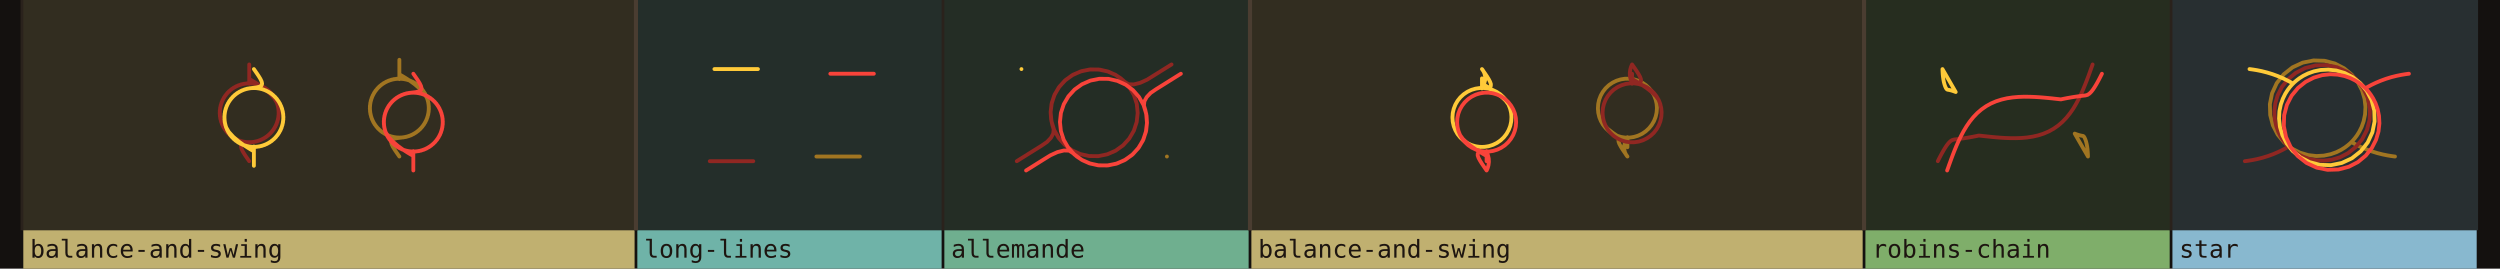
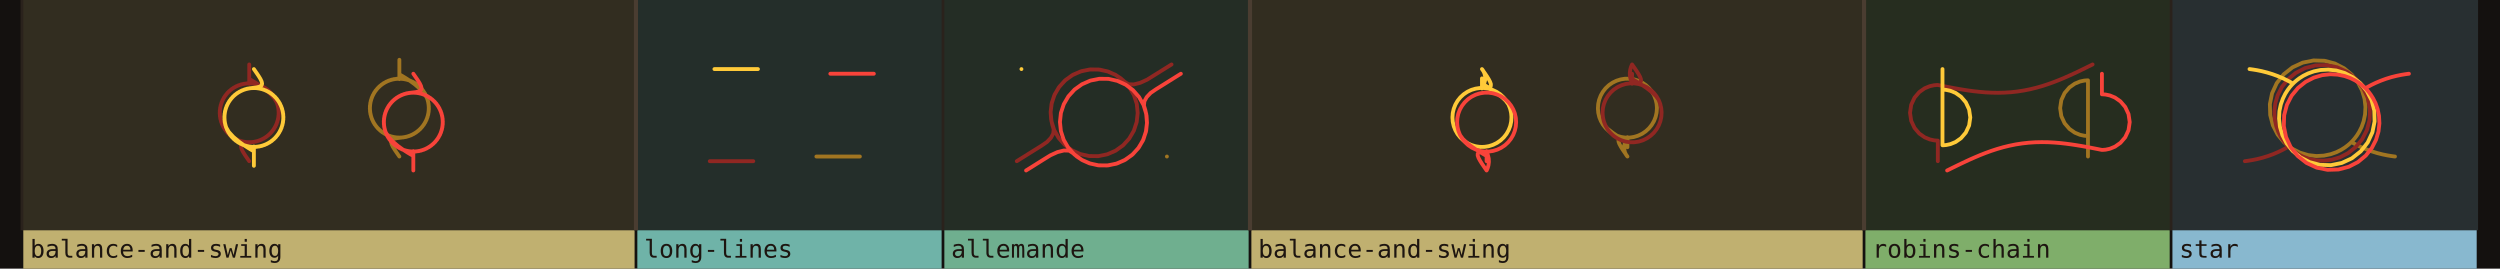
<svg xmlns="http://www.w3.org/2000/svg" viewBox="0 0 912 98" width="912" height="98" role="img">
  <rect width="912" height="98" fill="#14110f" />
  <svg x="8" y="0" width="224" height="84" viewBox="0 0 224 84">
    <rect width="224" height="84" fill="#c0b070" fill-opacity="0.18" />
    <path d="M137.69 21.81L137.69 22.12L137.69 22.92L137.69 24.01L137.69 25.22L137.69 26.33L137.69 27.19L137.69 27.91L137.69 28.48L137.69 28.81L137.69 28.87L137.69 28.87L137.69 28.87L137.69 28.87L137.69 28.84L137.69 28.52L137.69 27.95L137.69 27.25L137.69 26.48L137.69 25.8L137.69 25.33L137.69 25.2L137.69 25.2L137.69 25.2L137.69 25.2L137.69 25.2L137.69 25.2L137.69 25.2L137.69 25.2L137.69 25.5L137.69 26.15L137.69 26.81L137.69 27.1L137.95 27.26L138.7 27.69L139.88 28.4L141.42 29.4L143.24 30.72L145.14 32.34L146.82 34.16L147.86 35.93L148.3 37.66L148.45 39.64L148.23 41.65L147.63 43.58L146.69 45.36L145.43 46.94L143.89 48.25L142.14 49.26L140.23 49.92L138.23 50.21L136.21 50.12L134.25 49.66L132.4 48.84L130.74 47.68L129.33 46.24L128.2 44.56L127.42 42.7L126.99 40.73L126.94 38.71L127.27 36.71L127.97 34.82L129 33.08L130.35 31.57L131.95 30.34L133.75 29.43L135.69 28.87L137.71 28.69L139.72 28.88L141.66 29.44L143.46 30.36L145.05 31.6L146.39 33.12L147.42 34.85L148.11 36.75L148.43 38.75L148.37 40.77L147.94 42.74L147.15 44.6L146.02 46.27L144.6 47.71L142.93 48.86L141.09 49.67L139.12 50.13L137.1 50.21L135.1 49.91L133.19 49.24L131.44 48.23L129.91 46.91L128.66 45.33L127.72 43.54L127.13 41.6L126.92 39.6L127.08 37.58L127.62 35.63L128.51 33.82L129.72 32.21L131.22 30.85L132.94 29.79L134.83 29.07L136.82 28.72L138.84 28.75L140.82 29.15L142.69 29.92L144.38 31.02L145.84 32.42L147.01 34.06L147.85 35.9L148.34 37.86L148.45 39.88L148.18 41.88L147.54 43.8L146.55 45.56L145.26 47.11L143.69 48.39L141.92 49.36L140.05 49.96L138.3 50.21L136.76 50.4L135.6 50.69L134.91 51.13L134.69 51.76L134.86 52.58L135.32 53.55L135.95 54.57L136.6 55.54L137.17 56.36L137.55 56.9L137.69 57.1" fill="none" stroke="#a17521" stroke-width="1.4" stroke-linecap="round" stroke-linejoin="round" />
    <path d="M82.92 23.51L82.92 23.82L82.92 24.61L82.92 25.71L82.92 26.91L82.92 28.03L82.92 28.89L82.92 29.61L82.92 30.17L82.92 30.51L82.92 30.56L82.92 30.56L82.92 30.56L82.92 30.56L82.92 30.53L82.92 30.22L82.92 29.65L82.92 28.95L82.92 28.18L82.92 27.49L82.92 27.03L82.92 26.9L82.92 26.9L82.92 26.9L82.92 26.9L82.92 26.9L82.92 26.9L82.92 26.9L82.92 26.9L82.92 27.2L82.92 27.85L82.92 28.5L82.92 28.8L83.19 28.95L83.94 29.39L85.11 30.1L86.66 31.1L88.48 32.41L90.38 34.03L92.06 35.86L93.1 37.62L93.54 39.36L93.69 41.33L93.46 43.34L92.87 45.27L91.92 47.06L90.66 48.64L89.13 49.95L87.37 50.96L85.47 51.62L83.47 51.91L81.45 51.82L79.48 51.36L77.63 50.53L75.98 49.38L74.56 47.94L73.44 46.26L72.65 44.4L72.23 42.42L72.18 40.4L72.51 38.41L73.2 36.51L74.24 34.78L75.58 33.27L77.18 32.04L78.99 31.13L80.93 30.57L82.94 30.38L84.95 30.58L86.89 31.14L88.69 32.06L90.29 33.3L91.63 34.81L92.66 36.55L93.34 38.45L93.67 40.44L93.61 42.46L93.18 44.44L92.38 46.3L91.25 47.97L89.83 49.41L88.17 50.55L86.32 51.37L84.35 51.82L82.33 51.9L80.33 51.61L78.43 50.94L76.68 49.93L75.15 48.61L73.89 47.02L72.96 45.23L72.37 43.3L72.15 41.29L72.32 39.28L72.85 37.33L73.74 35.52L74.96 33.9L76.45 32.54L78.17 31.49L80.06 30.77L82.05 30.42L84.07 30.44L86.05 30.85L87.92 31.61L89.61 32.72L91.07 34.12L92.24 35.76L93.09 37.6L93.57 39.56L93.68 41.58L93.41 43.58L92.77 45.5L91.79 47.26L90.49 48.81L88.93 50.09L87.15 51.05L85.29 51.66L83.54 51.91L81.99 52.1L80.83 52.38L80.14 52.82L79.92 53.46L80.1 54.28L80.56 55.24L81.18 56.26L81.83 57.24L82.4 58.05L82.78 58.6L82.92 58.8" fill="none" stroke="#902722" stroke-width="1.4" stroke-linecap="round" stroke-linejoin="round" />
    <path d="M84.62 60.49L84.62 60.18L84.62 59.39L84.62 58.29L84.62 57.09L84.62 55.97L84.62 55.11L84.62 54.39L84.62 53.83L84.62 53.49L84.62 53.44L84.62 53.44L84.62 53.44L84.62 53.44L84.62 53.47L84.62 53.78L84.62 54.35L84.62 55.05L84.62 55.82L84.62 56.51L84.62 56.97L84.62 57.1L84.62 57.1L84.62 57.1L84.62 57.1L84.62 57.1L84.62 57.1L84.62 57.1L84.62 57.1L84.62 56.8L84.62 56.15L84.62 55.5L84.62 55.2L84.35 55.05L83.6 54.61L82.43 53.9L80.88 52.9L79.06 51.59L77.16 49.97L75.48 48.14L74.44 46.38L74 44.64L73.85 42.67L74.07 40.66L74.67 38.73L75.61 36.94L76.88 35.36L78.41 34.05L80.16 33.04L82.07 32.38L84.07 32.09L86.09 32.18L88.06 32.64L89.9 33.47L91.56 34.62L92.98 36.06L94.1 37.74L94.89 39.6L95.31 41.58L95.36 43.6L95.03 45.59L94.34 47.49L93.3 49.22L91.95 50.73L90.35 51.96L88.55 52.87L86.61 53.43L84.6 53.62L82.59 53.42L80.65 52.86L78.85 51.94L77.25 50.7L75.91 49.19L74.88 47.45L74.19 45.55L73.87 43.56L73.93 41.54L74.36 39.56L75.16 37.7L76.28 36.03L77.7 34.59L79.37 33.45L81.22 32.63L83.19 32.18L85.2 32.1L87.2 32.39L89.11 33.06L90.86 34.07L92.39 35.39L93.64 36.98L94.58 38.77L95.17 40.7L95.39 42.71L95.22 44.72L94.69 46.67L93.79 48.48L92.58 50.1L91.09 51.46L89.36 52.51L87.48 53.23L85.49 53.58L83.47 53.56L81.49 53.15L79.62 52.39L77.92 51.28L76.47 49.88L75.29 48.24L74.45 46.4L73.97 44.44L73.86 42.42L74.13 40.42L74.76 38.5L75.75 36.74L77.05 35.19L78.61 33.91L80.39 32.95L82.25 32.34L84 32.09L85.54 31.9L86.7 31.62L87.39 31.18L87.62 30.54L87.44 29.72L86.98 28.76L86.36 27.74L85.7 26.76L85.14 25.95L84.76 25.4L84.62 25.2" fill="none" stroke="#ffca39" stroke-width="1.4" stroke-linecap="round" stroke-linejoin="round" />
    <path d="M142.78 62.19L142.78 61.88L142.78 61.08L142.78 59.99L142.78 58.78L142.78 57.67L142.78 56.81L142.78 56.09L142.78 55.52L142.78 55.19L142.78 55.13L142.78 55.13L142.78 55.13L142.78 55.13L142.78 55.16L142.78 55.48L142.78 56.05L142.78 56.75L142.78 57.52L142.78 58.2L142.78 58.67L142.78 58.8L142.78 58.8L142.78 58.8L142.78 58.8L142.78 58.8L142.78 58.8L142.78 58.8L142.78 58.8L142.78 58.5L142.78 57.85L142.78 57.19L142.78 56.9L142.51 56.74L141.76 56.31L140.58 55.6L139.04 54.6L137.22 53.28L135.32 51.66L133.64 49.84L132.6 48.07L132.16 46.34L132.01 44.36L132.23 42.35L132.83 40.42L133.77 38.64L135.03 37.06L136.57 35.75L138.32 34.74L140.23 34.08L142.23 33.79L144.25 33.88L146.22 34.34L148.06 35.16L149.72 36.32L151.14 37.76L152.26 39.44L153.04 41.3L153.47 43.27L153.52 45.29L153.19 47.29L152.5 49.18L151.46 50.92L150.11 52.43L148.51 53.66L146.71 54.57L144.77 55.13L142.76 55.31L140.74 55.12L138.8 54.56L137.01 53.64L135.41 52.4L134.07 50.88L133.04 49.15L132.35 47.25L132.03 45.25L132.09 43.23L132.52 41.26L133.32 39.4L134.44 37.73L135.86 36.29L137.53 35.14L139.38 34.33L141.35 33.87L143.36 33.79L145.36 34.09L147.27 34.76L149.02 35.77L150.55 37.09L151.8 38.67L152.74 40.46L153.33 42.4L153.54 44.4L153.38 46.42L152.84 48.37L151.95 50.18L150.74 51.79L149.25 53.15L147.52 54.21L145.63 54.93L143.65 55.28L141.62 55.25L139.65 54.85L137.78 54.08L136.08 52.98L134.62 51.58L133.45 49.94L132.61 48.1L132.13 46.14L132.02 44.12L132.29 42.12L132.92 40.2L133.91 38.44L135.21 36.89L136.77 35.61L138.54 34.64L140.41 34.04L142.16 33.79L143.7 33.6L144.86 33.31L145.55 32.87L145.78 32.24L145.6 31.42L145.14 30.45L144.52 29.43L143.86 28.46L143.3 27.64L142.92 27.1L142.78 26.9" fill="none" stroke="#f8433a" stroke-width="1.4" stroke-linecap="round" stroke-linejoin="round" />
  </svg>
  <path d="M8 0L8 84" stroke="#2a221c" stroke-width="1" fill="none" />
  <svg x="8" y="84" width="224" height="14" viewBox="0 0 224 14">
    <rect x="0.5" width="223" height="14" fill="#c0b070" />
    <text x="3" y="10" fill="#1d1510" font-size="9" font-family="ui-monospace, Menlo, monospace">balance-and-swing</text>
  </svg>
  <svg x="232" y="0" width="112" height="84" viewBox="0 0 112 84">
    <rect width="112" height="84" fill="#6fb3a8" fill-opacity="0.18" />
    <path d="M81.69 57.1L81.65 57.1L81.53 57.1L81.34 57.1L81.08 57.1L80.75 57.1L80.35 57.1L79.88 57.1L79.36 57.1L78.78 57.1L78.16 57.1L77.49 57.1L76.78 57.1L76.05 57.1L75.29 57.1L74.52 57.1L73.75 57.1L72.97 57.1L72.2 57.1L71.44 57.1L70.71 57.1L70 57.1L69.33 57.1L68.71 57.1L68.13 57.1L67.61 57.1L67.14 57.1L66.74 57.1L66.41 57.1L66.15 57.1L65.96 57.1L65.84 57.1L65.81 57.1L65.84 57.1L65.96 57.1L66.15 57.1L66.41 57.1L66.74 57.1L67.14 57.1L67.61 57.1L68.13 57.1L68.71 57.1L69.33 57.1L70 57.1L70.71 57.1L71.44 57.1L72.2 57.1L72.97 57.1L73.75 57.1L74.52 57.1L75.29 57.1L76.05 57.1L76.78 57.1L77.49 57.1L78.16 57.1L78.78 57.1L79.36 57.1L79.88 57.1L80.35 57.1L80.75 57.1L81.08 57.1L81.34 57.1L81.53 57.1L81.65 57.1L81.69 57.1" fill="none" stroke="#a17521" stroke-width="1.4" stroke-linecap="round" stroke-linejoin="round" />
    <path d="M26.92 58.8L26.96 58.8L27.07 58.8L27.26 58.8L27.52 58.8L27.86 58.8L28.26 58.8L28.72 58.8L29.25 58.8L29.82 58.8L30.45 58.8L31.12 58.8L31.82 58.8L32.56 58.8L33.31 58.8L34.08 58.8L34.86 58.8L35.64 58.8L36.41 58.8L37.17 58.8L37.9 58.8L38.6 58.8L39.27 58.8L39.9 58.8L40.47 58.8L41 58.8L41.46 58.8L41.86 58.8L42.2 58.8L42.46 58.8L42.65 58.8L42.76 58.8L42.8 58.8L42.76 58.8L42.65 58.8L42.46 58.8L42.2 58.8L41.86 58.8L41.46 58.8L41 58.8L40.47 58.8L39.9 58.8L39.27 58.8L38.6 58.8L37.9 58.8L37.17 58.8L36.41 58.8L35.64 58.8L34.86 58.8L34.08 58.8L33.31 58.8L32.56 58.8L31.82 58.8L31.12 58.8L30.45 58.8L29.82 58.8L29.25 58.8L28.72 58.8L28.26 58.8L27.86 58.8L27.52 58.8L27.26 58.8L27.07 58.8L26.96 58.8L26.92 58.8" fill="none" stroke="#902722" stroke-width="1.4" stroke-linecap="round" stroke-linejoin="round" />
    <path d="M28.62 25.2L28.66 25.2L28.77 25.2L28.96 25.2L29.22 25.2L29.55 25.2L29.96 25.2L30.42 25.2L30.94 25.2L31.52 25.2L32.15 25.2L32.81 25.2L33.52 25.2L34.25 25.2L35.01 25.2L35.78 25.2L36.56 25.2L37.34 25.2L38.11 25.2L38.86 25.2L39.6 25.2L40.3 25.2L40.97 25.2L41.59 25.2L42.17 25.2L42.7 25.2L43.16 25.2L43.56 25.2L43.89 25.2L44.16 25.2L44.34 25.2L44.46 25.2L44.5 25.2L44.46 25.2L44.34 25.2L44.16 25.2L43.89 25.2L43.56 25.2L43.16 25.2L42.7 25.2L42.17 25.2L41.59 25.2L40.97 25.2L40.3 25.2L39.6 25.2L38.86 25.2L38.11 25.2L37.34 25.2L36.56 25.2L35.78 25.2L35.01 25.2L34.25 25.2L33.52 25.2L32.81 25.2L32.15 25.2L31.52 25.2L30.94 25.2L30.42 25.2L29.96 25.2L29.55 25.2L29.22 25.2L28.96 25.2L28.77 25.2L28.66 25.2L28.62 25.2" fill="none" stroke="#ffca39" stroke-width="1.4" stroke-linecap="round" stroke-linejoin="round" />
    <path d="M86.78 26.9L86.74 26.9L86.62 26.9L86.43 26.9L86.17 26.9L85.84 26.9L85.44 26.9L84.97 26.9L84.45 26.9L83.87 26.9L83.25 26.9L82.58 26.9L81.88 26.9L81.14 26.9L80.39 26.9L79.61 26.9L78.84 26.9L78.06 26.9L77.29 26.9L76.53 26.9L75.8 26.9L75.09 26.9L74.43 26.9L73.8 26.9L73.22 26.9L72.7 26.9L72.23 26.9L71.83 26.9L71.5 26.9L71.24 26.9L71.05 26.9L70.93 26.9L70.9 26.9L70.93 26.9L71.05 26.9L71.24 26.9L71.5 26.9L71.83 26.9L72.23 26.9L72.7 26.9L73.22 26.9L73.8 26.9L74.43 26.9L75.09 26.9L75.8 26.9L76.53 26.9L77.29 26.9L78.06 26.9L78.84 26.9L79.61 26.9L80.39 26.9L81.14 26.9L81.88 26.9L82.58 26.9L83.25 26.9L83.87 26.9L84.45 26.9L84.97 26.9L85.44 26.9L85.84 26.9L86.17 26.9L86.43 26.9L86.62 26.9L86.74 26.9L86.78 26.9" fill="none" stroke="#f8433a" stroke-width="1.4" stroke-linecap="round" stroke-linejoin="round" />
  </svg>
  <path d="M232 0L232 84" stroke="#2a221c" stroke-width="1" fill="none" />
  <svg x="232" y="84" width="112" height="14" viewBox="0 0 112 14">
    <rect x="0.5" width="111" height="14" fill="#6fb3a8" />
    <text x="3" y="10" fill="#1d1510" font-size="9" font-family="ui-monospace, Menlo, monospace">long-lines</text>
  </svg>
  <svg x="344" y="0" width="112" height="84" viewBox="0 0 112 84">
    <rect width="112" height="84" fill="#6faf8f" fill-opacity="0.18" />
    <path d="M81.69 57.1L81.69 57.1L81.69 57.1L81.69 57.1L81.69 57.1L81.69 57.1L81.69 57.1L81.69 57.1L81.69 57.1L81.69 57.1L81.69 57.1L81.69 57.1L81.69 57.1L81.69 57.1L81.69 57.1L81.69 57.1L81.69 57.1L81.69 57.1L81.69 57.1L81.69 57.1L81.69 57.1L81.69 57.1L81.69 57.1L81.69 57.1L81.69 57.1L81.69 57.1L81.69 57.1L81.69 57.1L81.69 57.1L81.69 57.1L81.69 57.1L81.69 57.1L81.69 57.1L81.69 57.1L81.69 57.1L81.69 57.1L81.69 57.1L81.69 57.1L81.69 57.1L81.69 57.1L81.69 57.1L81.69 57.1L81.69 57.1L81.69 57.1L81.69 57.1L81.69 57.1L81.69 57.1L81.69 57.1L81.69 57.1L81.69 57.1L81.69 57.1L81.69 57.1L81.69 57.1L81.69 57.1L81.69 57.1L81.69 57.1L81.69 57.1L81.69 57.1L81.69 57.1L81.69 57.1L81.69 57.1L81.69 57.1L81.69 57.1L81.69 57.1L81.69 57.1" fill="none" stroke="#a17521" stroke-width="1.4" stroke-linecap="round" stroke-linejoin="round" />
    <path d="M26.92 58.8L27.3 58.56L28.35 57.9L29.9 56.94L31.79 55.75L33.88 54.45L35.99 53.13L37.93 51.8L39.37 50.29L40.22 48.73L40.38 47.19L39.89 45.55L39.44 43.47L39.27 40.93L39.59 37.98L40.58 34.83L42.22 31.93L44.43 29.43L47.12 27.45L50.15 26.08L53.41 25.37L56.75 25.35L60.01 26.03L63.06 27.38L65.76 29.34L67.99 31.81L69.66 34.7L70.69 37.87L71.03 41.19L70.67 44.5L69.63 47.67L67.95 50.55L65.7 53.02L62.99 54.96L59.94 56.29L56.67 56.96L53.34 56.93L50.08 56.2L47.05 54.81L44.38 52.82L42.18 50.31L40.55 47.4L39.57 44.21L39.27 40.89L39.68 37.58L40.76 34.43L42.49 31.57L44.77 29.14L47.5 27.23L50.58 25.94L53.85 25.32L57.19 25.4L60.31 26.13L62.86 27.27L64.85 28.57L66.32 29.87L67.68 30.74L69.59 30.8L71.95 30.21L74.49 29.05L77 27.49L79.4 25.99L81.44 24.72L82.85 23.84L83.38 23.51" fill="none" stroke="#902722" stroke-width="1.4" stroke-linecap="round" stroke-linejoin="round" />
    <path d="M28.62 25.2L28.62 25.2L28.62 25.2L28.62 25.2L28.62 25.2L28.62 25.2L28.62 25.2L28.62 25.2L28.62 25.2L28.62 25.2L28.62 25.2L28.62 25.2L28.62 25.2L28.62 25.2L28.62 25.2L28.62 25.2L28.62 25.2L28.62 25.2L28.62 25.2L28.62 25.2L28.62 25.2L28.62 25.2L28.62 25.2L28.62 25.2L28.62 25.2L28.62 25.2L28.62 25.2L28.62 25.2L28.62 25.2L28.62 25.2L28.62 25.2L28.62 25.2L28.62 25.2L28.62 25.2L28.62 25.2L28.62 25.2L28.62 25.2L28.62 25.2L28.62 25.2L28.62 25.2L28.62 25.2L28.62 25.2L28.62 25.2L28.62 25.2L28.62 25.2L28.62 25.2L28.62 25.2L28.62 25.2L28.62 25.2L28.62 25.2L28.62 25.2L28.62 25.2L28.62 25.2L28.62 25.2L28.62 25.2L28.62 25.2L28.62 25.2L28.62 25.2L28.62 25.2L28.62 25.2L28.62 25.2L28.62 25.2L28.62 25.2L28.62 25.2L28.62 25.2" fill="none" stroke="#ffca39" stroke-width="1.4" stroke-linecap="round" stroke-linejoin="round" />
    <path d="M86.78 26.9L86.39 27.14L85.35 27.79L83.8 28.76L81.9 29.95L79.82 31.25L77.7 32.57L75.76 33.9L74.32 35.41L73.47 36.97L73.31 38.51L73.81 40.15L74.26 42.23L74.42 44.77L74.11 47.71L73.12 50.86L71.47 53.77L69.26 56.26L66.58 58.24L63.54 59.62L60.29 60.33L56.95 60.35L53.69 59.66L50.64 58.32L47.94 56.36L45.7 53.88L44.04 51L43.01 47.82L42.67 44.51L43.02 41.19L44.07 38.02L45.75 35.14L47.99 32.68L50.7 30.74L53.76 29.4L57.03 28.74L60.36 28.77L63.62 29.5L66.65 30.89L69.32 32.88L71.52 35.39L73.15 38.3L74.13 41.48L74.42 44.81L74.02 48.12L72.93 51.27L71.21 54.12L68.93 56.56L66.19 58.46L63.12 59.75L59.84 60.37L56.51 60.29L53.39 59.57L50.84 58.43L48.85 57.12L47.37 55.83L46.02 54.95L44.11 54.9L41.75 55.49L39.2 56.65L36.69 58.2L34.29 59.7L32.26 60.98L30.84 61.86L30.31 62.19" fill="none" stroke="#f8433a" stroke-width="1.4" stroke-linecap="round" stroke-linejoin="round" />
  </svg>
  <path d="M344 0L344 84" stroke="#2a221c" stroke-width="1" fill="none" />
  <svg x="344" y="84" width="112" height="14" viewBox="0 0 112 14">
    <rect x="0.5" width="111" height="14" fill="#6faf8f" />
    <text x="3" y="10" fill="#1d1510" font-size="9" font-family="ui-monospace, Menlo, monospace">allemande</text>
  </svg>
  <svg x="456" y="0" width="224" height="84" viewBox="0 0 224 84">
    <rect width="224" height="84" fill="#c0b070" fill-opacity="0.18" />
    <path d="M137.69 57.1L137.54 56.93L137.18 56.42L136.77 55.52L136.51 54.32L136.54 53.02L136.84 51.93L137.19 51.07L137.48 50.45L137.65 50.1L137.69 50.04L137.69 50.04L137.69 50.04L137.69 50.04L137.69 50.07L137.69 50.39L137.69 50.96L137.69 51.66L137.69 52.43L137.69 53.11L137.69 53.58L137.69 53.71L137.69 53.71L137.69 53.71L137.69 53.71L137.69 53.71L137.69 53.71L137.69 53.71L137.69 53.71L137.69 53.41L137.69 52.76L137.69 52.1L137.69 51.81L137.42 51.65L136.68 51.22L135.54 50.54L134.07 49.62L132.37 48.46L130.61 47.09L129.04 45.6L128.03 44.23L127.48 42.9L127.09 41.37L126.92 39.76L127 38.14L127.31 36.56L127.87 35.04L128.64 33.61L129.61 32.33L130.77 31.2L132.09 30.26L133.53 29.52L135.06 29.01L136.66 28.73L138.27 28.7L139.88 28.91L141.43 29.36L142.9 30.03L144.25 30.92L145.46 32L146.49 33.25L147.32 34.63L147.93 36.13L148.31 37.7L148.45 39.31L148.35 40.93L148.01 42.51L147.44 44.02L146.64 45.43L145.65 46.7L144.47 47.81L143.15 48.74L141.69 49.45L140.15 49.94L138.55 50.19L136.94 50.2L135.34 49.96L133.79 49.49L132.33 48.8L130.99 47.89L129.8 46.79L128.79 45.53L127.98 44.13L127.39 42.62L127.03 41.05L126.92 39.43L127.04 37.82L127.41 36.25L128 34.74L128.82 33.35L129.83 32.09L131.02 30.99L132.37 30.09L133.83 29.4L135.38 28.94L136.98 28.71L138.6 28.72L140.19 28.98L141.73 29.47L143.18 30.19L144.51 31.12L145.68 32.24L146.67 33.51L147.46 34.93L148.02 36.44L148.36 38.02L148.45 39.64L148.3 41.25L147.92 42.82L147.3 44.31L146.46 45.7L145.43 46.94L144.22 48.01L142.86 48.9L141.39 49.57L139.84 50.01L138.28 50.21L136.87 50.2L135.68 50.25L134.86 50.49L134.45 50.96L134.43 51.64L134.74 52.51L135.28 53.52L135.93 54.56L136.6 55.54L137.17 56.36L137.55 56.9L137.69 57.1" fill="none" stroke="#a17521" stroke-width="1.4" stroke-linecap="round" stroke-linejoin="round" />
    <path d="M139.38 23.51L139.26 23.75L138.98 24.42L138.7 25.43L138.55 26.64L138.6 27.84L138.83 28.8L139.06 29.58L139.25 30.17L139.36 30.51L139.38 30.56L139.38 30.56L139.38 30.56L139.38 30.56L139.38 30.53L139.38 30.22L139.38 29.65L139.38 28.95L139.38 28.18L139.38 27.49L139.38 27.03L139.38 26.9L139.38 26.9L139.38 26.9L139.38 26.9L139.38 26.9L139.38 26.9L139.38 26.9L139.38 26.9L139.38 27.2L139.38 27.85L139.38 28.5L139.38 28.8L139.65 28.95L140.39 29.38L141.53 30.06L143 30.99L144.7 32.15L146.46 33.52L148.02 35L149.04 36.38L149.58 37.7L149.98 39.24L150.15 40.85L150.07 42.46L149.75 44.05L149.2 45.57L148.43 46.99L147.45 48.28L146.3 49.41L144.98 50.35L143.54 51.09L142.01 51.6L140.41 51.87L138.8 51.9L137.19 51.7L135.64 51.25L134.17 50.57L132.82 49.69L131.61 48.61L130.58 47.36L129.75 45.97L129.14 44.47L128.76 42.9L128.61 41.29L128.71 39.68L129.06 38.1L129.63 36.59L130.42 35.18L131.42 33.9L132.59 32.79L133.92 31.87L135.37 31.16L136.92 30.67L138.51 30.42L140.13 30.41L141.73 30.64L143.28 31.11L144.74 31.81L146.08 32.72L147.26 33.81L148.27 35.08L149.08 36.48L149.67 37.98L150.03 39.56L150.15 41.17L150.03 42.78L149.66 44.36L149.07 45.86L148.25 47.26L147.24 48.52L146.04 49.61L144.7 50.51L143.24 51.21L141.69 51.67L140.09 51.9L138.47 51.88L136.88 51.62L135.34 51.13L133.89 50.41L132.56 49.49L131.39 48.37L130.4 47.09L129.61 45.68L129.04 44.17L128.71 42.58L128.62 40.97L128.76 39.36L129.15 37.79L129.77 36.29L130.61 34.91L131.64 33.67L132.85 32.59L134.2 31.71L135.68 31.04L137.23 30.6L138.79 30.4L140.2 30.41L141.39 30.36L142.21 30.11L142.62 29.65L142.64 28.97L142.33 28.09L141.79 27.09L141.14 26.05L140.47 25.06L139.9 24.25L139.52 23.71L139.38 23.51" fill="none" stroke="#902722" stroke-width="1.4" stroke-linecap="round" stroke-linejoin="round" />
    <path d="M84.62 25.2L84.77 25.37L85.12 25.89L85.53 26.78L85.79 27.98L85.76 29.28L85.46 30.37L85.11 31.24L84.82 31.86L84.65 32.2L84.62 32.26L84.62 32.26L84.62 32.26L84.62 32.26L84.62 32.23L84.62 31.91L84.62 31.35L84.62 30.64L84.62 29.87L84.62 29.19L84.62 28.73L84.62 28.6L84.62 28.6L84.62 28.6L84.62 28.6L84.62 28.6L84.62 28.6L84.62 28.6L84.62 28.6L84.62 28.89L84.62 29.55L84.62 30.2L84.62 30.5L84.89 30.65L85.63 31.08L86.76 31.76L88.23 32.68L89.93 33.85L91.69 35.22L93.26 36.7L94.27 38.08L94.82 39.4L95.22 40.94L95.38 42.55L95.31 44.16L94.99 45.75L94.44 47.27L93.67 48.69L92.69 49.98L91.53 51.11L90.22 52.05L88.78 52.78L87.24 53.29L85.65 53.57L84.03 53.6L82.43 53.39L80.87 52.95L79.4 52.27L78.05 51.38L76.85 50.3L75.82 49.06L74.99 47.67L74.37 46.17L73.99 44.6L73.85 42.99L73.95 41.38L74.29 39.79L74.86 38.28L75.66 36.87L76.65 35.6L77.83 34.49L79.16 33.57L80.61 32.85L82.15 32.37L83.75 32.11L85.37 32.11L86.97 32.34L88.51 32.81L89.97 33.51L91.31 34.41L92.5 35.51L93.51 36.77L94.32 38.17L94.91 39.68L95.27 41.26L95.39 42.87L95.26 44.48L94.9 46.06L94.3 47.56L93.49 48.96L92.47 50.22L91.28 51.31L89.94 52.21L88.47 52.9L86.93 53.37L85.32 53.59L83.71 53.58L82.11 53.32L80.57 52.83L79.12 52.11L77.8 51.18L76.63 50.07L75.63 48.79L74.85 47.38L74.28 45.86L73.94 44.28L73.85 42.67L74 41.06L74.39 39.49L75.01 37.99L75.84 36.61L76.88 35.36L78.08 34.29L79.44 33.41L80.91 32.74L82.47 32.3L84.02 32.1L85.44 32.1L86.62 32.05L87.44 31.81L87.85 31.35L87.87 30.66L87.56 29.79L87.03 28.79L86.37 27.74L85.71 26.76L85.14 25.95L84.76 25.4L84.62 25.2" fill="none" stroke="#ffca39" stroke-width="1.4" stroke-linecap="round" stroke-linejoin="round" />
    <path d="M86.31 62.19L86.44 61.95L86.72 61.28L87 60.27L87.15 59.06L87.09 57.86L86.87 56.9L86.63 56.12L86.45 55.53L86.33 55.19L86.31 55.13L86.31 55.13L86.31 55.13L86.31 55.13L86.31 55.16L86.31 55.48L86.31 56.05L86.31 56.75L86.31 57.52L86.31 58.2L86.31 58.67L86.31 58.8L86.31 58.8L86.31 58.8L86.31 58.8L86.31 58.8L86.31 58.8L86.31 58.8L86.31 58.8L86.31 58.5L86.31 57.85L86.31 57.19L86.31 56.9L86.05 56.74L85.31 56.31L84.17 55.64L82.7 54.71L81 53.55L79.24 52.18L77.67 50.69L76.66 49.32L76.11 47.99L75.72 46.46L75.55 44.85L75.63 43.23L75.94 41.65L76.49 40.13L77.27 38.71L78.24 37.42L79.4 36.29L80.72 35.35L82.16 34.61L83.69 34.1L85.28 33.83L86.9 33.79L88.51 34L90.06 34.45L91.53 35.12L92.88 36.01L94.09 37.09L95.11 38.34L95.94 39.73L96.56 41.22L96.94 42.79L97.08 44.4L96.98 46.02L96.64 47.6L96.07 49.11L95.27 50.52L94.28 51.79L93.1 52.91L91.77 53.83L90.32 54.54L88.78 55.03L87.18 55.28L85.57 55.29L83.97 55.06L82.42 54.58L80.96 53.89L79.62 52.98L78.43 51.88L77.42 50.62L76.61 49.22L76.02 47.71L75.66 46.14L75.55 44.52L75.67 42.91L76.03 41.34L76.63 39.83L77.45 38.44L78.46 37.18L79.65 36.08L81 35.18L82.46 34.49L84.01 34.03L85.61 33.8L87.22 33.82L88.82 34.07L90.36 34.57L91.81 35.28L93.14 36.21L94.31 37.33L95.3 38.61L96.09 40.02L96.65 41.53L96.99 43.11L97.08 44.73L96.93 46.34L96.54 47.91L95.93 49.4L95.09 50.79L94.06 52.03L92.85 53.11L91.49 53.99L90.02 54.66L88.46 55.1L86.91 55.3L85.5 55.29L84.31 55.34L83.49 55.59L83.08 56.05L83.06 56.73L83.37 57.61L83.91 58.61L84.56 59.65L85.23 60.63L85.79 61.45L86.18 61.99L86.31 62.19" fill="none" stroke="#f8433a" stroke-width="1.4" stroke-linecap="round" stroke-linejoin="round" />
  </svg>
  <path d="M456 0L456 84" stroke="#2a221c" stroke-width="1" fill="none" />
  <svg x="456" y="84" width="224" height="14" viewBox="0 0 224 14">
    <rect x="0.5" width="223" height="14" fill="#c0b070" />
    <text x="3" y="10" fill="#1d1510" font-size="9" font-family="ui-monospace, Menlo, monospace">balance-and-swing</text>
  </svg>
  <svg x="680" y="0" width="112" height="84" viewBox="0 0 112 84">
    <rect width="112" height="84" fill="#7fae6a" fill-opacity="0.18" />
-     <path d="M81.69 57.1L81.69 57.1L81.69 57.1L81.69 57.1L81.69 57.1L81.69 57.1L81.69 57.1L81.69 57.1L81.69 57.1L81.69 57.1L81.69 57.1L81.69 57.1L81.69 57.1L81.69 57.1L81.69 57.1L81.69 57.1L81.69 57.1L81.69 57.1L81.69 57.1L81.64 57.02L81.52 56.81L81.33 56.48L81.08 56.04L80.78 55.52L80.44 54.93L80.06 54.29L79.67 53.61L79.27 52.92L78.87 52.22L78.48 51.55L78.11 50.91L77.77 50.31L77.47 49.79L77.22 49.36L77.03 49.02L76.91 48.81L76.86 48.74L76.88 48.75L76.94 48.77L77.03 48.81L77.15 48.85L77.3 48.91L77.48 48.98L77.67 49.05L77.89 49.12L78.11 49.19L78.35 49.26L78.6 49.33L78.85 49.39L79.11 49.45L79.36 49.5L79.62 49.55L79.87 49.58L80.14 49.75L80.43 50.18L80.71 50.8L80.98 51.58L81.2 52.45L81.38 53.38L81.51 54.31L81.59 55.18L81.64 55.94L81.67 56.55L81.68 56.95L81.69 57.1" fill="none" stroke="#a17521" stroke-width="1.4" stroke-linecap="round" stroke-linejoin="round" />
-     <path d="M83.38 23.51L83.34 23.64L83.2 24.03L82.97 24.66L82.66 25.52L82.28 26.59L81.82 27.84L81.28 29.26L80.67 30.82L79.98 32.5L79.21 34.25L78.35 36.04L77.38 37.85L76.32 39.63L75.13 41.34L73.83 42.95L72.4 44.44L70.85 45.78L69.18 46.95L67.4 47.94L65.51 48.75L63.55 49.38L61.53 49.84L59.47 50.16L57.4 50.34L55.36 50.41L53.37 50.4L51.45 50.33L49.65 50.22L47.98 50.08L46.47 49.94L45.14 49.8L44.01 49.68L43.1 49.58L42.44 49.51L42.02 49.46L41.88 49.44L41.83 49.46L41.67 49.49L41.42 49.54L41.08 49.62L40.66 49.7L40.16 49.8L39.6 49.91L38.98 50.02L38.32 50.14L37.6 50.26L36.86 50.38L36.08 50.49L35.29 50.6L34.49 50.7L33.69 50.8L32.89 50.89L32.13 51.11L31.43 51.58L30.77 52.26L30.13 53.08L29.53 54L28.95 54.96L28.41 55.92L27.92 56.82L27.51 57.61L27.19 58.23L26.99 58.65L26.92 58.8" fill="none" stroke="#902722" stroke-width="1.4" stroke-linecap="round" stroke-linejoin="round" />
-     <path d="M28.62 25.2L28.62 25.2L28.62 25.2L28.62 25.2L28.62 25.2L28.62 25.2L28.62 25.2L28.62 25.2L28.62 25.2L28.62 25.2L28.62 25.2L28.62 25.2L28.62 25.2L28.62 25.2L28.62 25.2L28.62 25.2L28.62 25.2L28.62 25.2L28.62 25.2L28.66 25.28L28.78 25.49L28.97 25.82L29.23 26.26L29.53 26.78L29.87 27.37L30.24 28.01L30.63 28.69L31.03 29.38L31.43 30.08L31.82 30.76L32.19 31.4L32.53 31.99L32.83 32.51L33.08 32.95L33.28 33.28L33.4 33.49L33.44 33.57L33.42 33.56L33.36 33.53L33.27 33.5L33.15 33.45L33 33.39L32.82 33.33L32.63 33.26L32.42 33.19L32.19 33.11L31.95 33.04L31.7 32.97L31.45 32.91L31.2 32.85L30.94 32.8L30.69 32.76L30.44 32.72L30.17 32.55L29.88 32.13L29.59 31.5L29.33 30.73L29.1 29.85L28.93 28.92L28.8 28L28.71 27.13L28.66 26.36L28.63 25.75L28.62 25.35L28.62 25.2" fill="none" stroke="#ffca39" stroke-width="1.4" stroke-linecap="round" stroke-linejoin="round" />
-     <path d="M30.31 62.19L30.36 62.06L30.5 61.67L30.73 61.03L31.03 60.17L31.42 59.11L31.88 57.85L32.41 56.43L33.02 54.87L33.71 53.2L34.49 51.45L35.35 49.65L36.31 47.85L37.38 46.07L38.56 44.36L39.87 42.74L41.3 41.25L42.85 39.92L44.52 38.75L46.3 37.76L48.18 36.95L50.15 36.32L52.17 35.85L54.23 35.54L56.29 35.36L58.34 35.28L60.33 35.3L62.24 35.37L64.05 35.48L65.72 35.62L67.23 35.76L68.56 35.89L69.69 36.02L70.59 36.12L71.26 36.19L71.67 36.24L71.81 36.25L71.87 36.24L72.03 36.21L72.28 36.15L72.62 36.08L73.04 36L73.53 35.9L74.09 35.79L74.71 35.68L75.38 35.56L76.09 35.44L76.84 35.32L77.61 35.21L78.4 35.1L79.21 34.99L80.01 34.9L80.81 34.81L81.57 34.59L82.27 34.11L82.93 33.44L83.56 32.62L84.17 31.7L84.75 30.74L85.29 29.78L85.77 28.88L86.18 28.09L86.5 27.46L86.71 27.05L86.78 26.9" fill="none" stroke="#f8433a" stroke-width="1.4" stroke-linecap="round" stroke-linejoin="round" />
+     <path d="M81.69 57.1L81.69 57.04L81.69 56.85L81.69 56.55L81.69 56.15L81.69 55.64L81.69 55.04L81.69 54.36L81.69 53.59L81.69 52.76L81.69 51.86L81.69 50.9L81.69 49.89L81.69 48.84L81.69 47.76L81.69 46.65L81.69 45.51L81.69 44.36L81.69 43.2L81.69 42.05L81.69 40.9L81.69 39.76L81.69 38.65L81.69 37.56L81.69 36.51L81.69 35.51L81.69 34.55L81.69 33.65L81.69 32.82L81.69 32.05L81.69 31.37L81.69 30.77L81.69 30.26L81.69 29.86L81.69 29.56L81.69 29.37L81.69 29.31L81.33 29.32L80.32 29.4L78.79 29.73L76.9 30.51L74.93 31.89L73.18 33.92L71.97 36.52L71.54 39.45L71.97 42.38L73.18 44.99L74.93 47.02L76.9 48.4L78.79 49.18L80.32 49.51L81.33 49.59L81.69 49.6L81.69 49.75L81.69 50.16L81.69 50.77L81.69 51.54L81.69 52.42L81.69 53.35L81.69 54.28L81.69 55.15L81.69 55.93L81.69 56.54L81.69 56.95L81.69 57.1" fill="none" stroke="#a17521" stroke-width="1.4" stroke-linecap="round" stroke-linejoin="round" />
+     <path d="M83.38 23.51L83.26 23.57L82.9 23.75L82.32 24.03L81.53 24.42L80.55 24.91L79.39 25.47L78.06 26.12L76.57 26.82L74.94 27.56L73.19 28.34L71.31 29.13L69.34 29.9L67.27 30.65L65.11 31.36L62.9 31.99L60.62 32.55L58.31 33.01L55.96 33.38L53.61 33.64L51.25 33.79L48.91 33.85L46.6 33.81L44.34 33.7L42.15 33.51L40.04 33.28L38.02 33.01L36.13 32.72L34.36 32.42L32.74 32.13L31.29 31.86L30.02 31.62L28.94 31.41L28.08 31.24L27.45 31.11L27.05 31.03L26.92 31.01L26.56 31.01L25.55 31.1L24.02 31.43L22.14 32.2L20.16 33.58L18.42 35.62L17.21 38.22L16.77 41.15L17.21 44.08L18.42 46.68L20.16 48.72L22.14 50.1L24.02 50.87L25.55 51.2L26.56 51.29L26.92 51.3L26.92 51.44L26.92 51.85L26.92 52.47L26.92 53.24L26.92 54.12L26.92 55.05L26.92 55.98L26.92 56.85L26.92 57.62L26.92 58.24L26.92 58.65L26.92 58.8" fill="none" stroke="#902722" stroke-width="1.4" stroke-linecap="round" stroke-linejoin="round" />
+     <path d="M28.62 25.2L28.62 25.27L28.62 25.45L28.62 25.75L28.62 26.16L28.62 26.66L28.62 27.26L28.62 27.95L28.62 28.71L28.62 29.55L28.62 30.45L28.62 31.4L28.62 32.41L28.62 33.46L28.62 34.54L28.62 35.66L28.62 36.79L28.62 37.94L28.62 39.1L28.62 40.26L28.62 41.41L28.62 42.54L28.62 43.65L28.62 44.74L28.62 45.79L28.62 46.8L28.62 47.75L28.62 48.65L28.62 49.49L28.62 50.25L28.62 50.94L28.62 51.53L28.62 52.04L28.62 52.45L28.62 52.75L28.62 52.93L28.62 52.99L28.98 52.99L29.98 52.9L31.52 52.57L33.4 51.8L35.37 50.42L37.12 48.38L38.33 45.78L38.76 42.85L38.33 39.92L37.12 37.32L35.37 35.28L33.4 33.9L31.52 33.13L29.98 32.8L28.98 32.71L28.62 32.7L28.62 32.56L28.62 32.15L28.62 31.53L28.62 30.76L28.62 29.88L28.62 28.95L28.62 28.02L28.62 27.15L28.62 26.38L28.62 25.76L28.62 25.35L28.62 25.2" fill="none" stroke="#ffca39" stroke-width="1.4" stroke-linecap="round" stroke-linejoin="round" />
+     <path d="M30.31 62.19L30.44 62.13L30.8 61.95L31.38 61.66L32.16 61.27L33.15 60.79L34.31 60.22L35.64 59.58L37.13 58.88L38.75 58.13L40.51 57.36L42.38 56.57L44.36 55.79L46.43 55.04L48.58 54.34L50.8 53.7L53.07 53.15L55.39 52.68L57.73 52.32L60.09 52.06L62.45 51.9L64.79 51.85L67.09 51.88L69.35 52L71.55 52.18L73.66 52.42L75.67 52.69L77.57 52.98L79.34 53.27L80.95 53.56L82.41 53.83L83.68 54.08L84.75 54.29L85.62 54.46L86.25 54.59L86.64 54.66L86.78 54.69L87.13 54.68L88.14 54.6L89.68 54.27L91.56 53.49L93.53 52.11L95.28 50.08L96.49 47.48L96.92 44.55L96.49 41.62L95.28 39.01L93.53 36.98L91.56 35.6L89.68 34.82L88.14 34.49L87.13 34.41L86.78 34.4L86.78 34.25L86.78 33.84L86.78 33.23L86.78 32.46L86.78 31.58L86.78 30.65L86.78 29.72L86.78 28.85L86.78 28.07L86.78 27.46L86.78 27.05L86.78 26.9" fill="none" stroke="#f8433a" stroke-width="1.4" stroke-linecap="round" stroke-linejoin="round" />
  </svg>
  <path d="M680 0L680 84" stroke="#2a221c" stroke-width="1" fill="none" />
  <svg x="680" y="84" width="112" height="14" viewBox="0 0 112 14">
    <rect x="0.5" width="111" height="14" fill="#7fae6a" />
    <text x="3" y="10" fill="#1d1510" font-size="9" font-family="ui-monospace, Menlo, monospace">robins-chain</text>
  </svg>
  <svg x="792" y="0" width="112" height="84" viewBox="0 0 112 84">
    <rect width="112" height="84" fill="#88b8cf" fill-opacity="0.18" />
    <path d="M81.69 57.1L81.34 57.06L80.4 56.93L78.99 56.7L77.25 56.35L75.32 55.87L73.32 55.25L71.37 54.54L69.58 53.78L68.04 53.05L66.85 52.41L66.08 51.97L65.81 51.81L65.95 51.66L66.36 51.23L66.98 50.5L67.78 49.45L68.65 48.06L69.52 46.32L70.26 44.21L70.77 41.75L70.92 39.01L70.59 36.05L69.68 33L68.14 30L65.94 27.24L63.11 24.9L59.74 23.16L55.97 22.17L51.99 22.05L48.03 22.85L44.32 24.56L41.1 27.1L38.56 30.32L36.85 34.03L36.05 37.99L36.17 41.97L37.16 45.74L38.9 49.11L41.24 51.94L44 54.14L47 55.68L50.05 56.59L53.01 56.92L55.75 56.77L58.21 56.26L60.32 55.52L62.06 54.65L63.45 53.78L64.5 52.98L65.23 52.36L65.66 51.95L65.81 51.81L66.08 51.97L66.85 52.41L68.04 53.05L69.58 53.78L71.37 54.54L73.32 55.25L75.32 55.87L77.25 56.35L78.99 56.7L80.4 56.93L81.34 57.06L81.69 57.1" fill="none" stroke="#a17521" stroke-width="1.4" stroke-linecap="round" stroke-linejoin="round" />
    <path d="M26.92 58.8L27.26 58.76L28.2 58.63L29.61 58.4L31.35 58.05L33.29 57.56L35.29 56.95L37.24 56.24L39.03 55.48L40.56 54.74L41.75 54.11L42.52 53.67L42.8 53.5L42.94 53.64L43.38 54.05L44.1 54.68L45.15 55.47L46.54 56.35L48.29 57.21L50.4 57.96L52.85 58.47L55.6 58.61L58.56 58.28L61.61 57.38L64.6 55.84L67.36 53.64L69.71 50.81L71.45 47.44L72.44 43.67L72.56 39.69L71.76 35.73L70.04 32.02L67.5 28.8L64.28 26.26L60.58 24.55L56.61 23.75L52.64 23.87L48.87 24.85L45.49 26.6L42.66 28.94L40.46 31.7L38.92 34.69L38.02 37.74L37.69 40.7L37.84 43.45L38.34 45.9L39.09 48.01L39.95 49.76L40.83 51.15L41.62 52.2L42.25 52.93L42.66 53.36L42.8 53.5L42.52 53.67L41.75 54.11L40.56 54.74L39.03 55.48L37.24 56.24L35.29 56.95L33.29 57.56L31.35 58.05L29.61 58.4L28.2 58.63L27.26 58.76L26.92 58.8" fill="none" stroke="#902722" stroke-width="1.4" stroke-linecap="round" stroke-linejoin="round" />
    <path d="M28.62 25.2L28.96 25.24L29.9 25.37L31.31 25.6L33.05 25.95L34.98 26.44L36.99 27.05L38.94 27.76L40.73 28.52L42.26 29.26L43.45 29.89L44.22 30.33L44.5 30.5L44.36 30.64L43.95 31.07L43.32 31.8L42.53 32.85L41.65 34.24L40.79 35.99L40.04 38.1L39.53 40.55L39.39 43.3L39.72 46.26L40.62 49.31L42.16 52.3L44.36 55.06L47.19 57.4L50.56 59.15L54.33 60.13L58.31 60.25L62.27 59.45L65.98 57.74L69.2 55.2L71.74 51.98L73.45 48.27L74.25 44.31L74.13 40.33L73.15 36.56L71.4 33.19L69.06 30.36L66.3 28.16L63.31 26.62L60.26 25.72L57.3 25.39L54.55 25.53L52.1 26.04L49.99 26.79L48.24 27.65L46.85 28.53L45.8 29.32L45.07 29.95L44.64 30.36L44.5 30.5L44.22 30.33L43.45 29.89L42.26 29.26L40.73 28.52L38.94 27.76L36.99 27.05L34.98 26.44L33.05 25.95L31.31 25.6L29.9 25.37L28.96 25.24L28.62 25.2" fill="none" stroke="#ffca39" stroke-width="1.4" stroke-linecap="round" stroke-linejoin="round" />
    <path d="M86.78 26.9L86.43 26.94L85.49 27.07L84.08 27.3L82.35 27.65L80.41 28.13L78.41 28.75L76.46 29.46L74.67 30.22L73.14 30.95L71.95 31.59L71.17 32.03L70.9 32.19L70.75 32.05L70.32 31.64L69.59 31.02L68.54 30.22L67.16 29.35L65.41 28.48L63.3 27.74L60.84 27.23L58.1 27.08L55.14 27.41L52.09 28.32L49.09 29.86L46.33 32.06L43.99 34.89L42.25 38.26L41.26 42.03L41.14 46.01L41.94 49.97L43.65 53.68L46.19 56.9L49.42 59.44L53.12 61.15L57.08 61.95L61.06 61.83L64.83 60.84L68.2 59.1L71.03 56.76L73.23 54L74.77 51L75.68 47.95L76.01 44.99L75.86 42.25L75.35 39.79L74.61 37.68L73.74 35.94L72.87 34.55L72.08 33.5L71.45 32.77L71.04 32.34L70.9 32.19L71.17 32.03L71.95 31.59L73.14 30.95L74.67 30.22L76.46 29.46L78.41 28.75L80.41 28.13L82.35 27.65L84.08 27.3L85.49 27.07L86.43 26.94L86.78 26.9" fill="none" stroke="#f8433a" stroke-width="1.4" stroke-linecap="round" stroke-linejoin="round" />
  </svg>
  <path d="M792 0L792 84" stroke="#2a221c" stroke-width="1" fill="none" />
  <svg x="792" y="84" width="112" height="14" viewBox="0 0 112 14">
    <rect x="0.5" width="111" height="14" fill="#88b8cf" />
    <text x="3" y="10" fill="#1d1510" font-size="9" font-family="ui-monospace, Menlo, monospace">star</text>
  </svg>
  <path d="M232 0L232 84" stroke="#4a3d31" stroke-width="1.5" fill="none" />
  <path d="M456 0L456 84" stroke="#4a3d31" stroke-width="1.5" fill="none" />
  <path d="M680 0L680 84" stroke="#4a3d31" stroke-width="1.5" fill="none" />
</svg>
